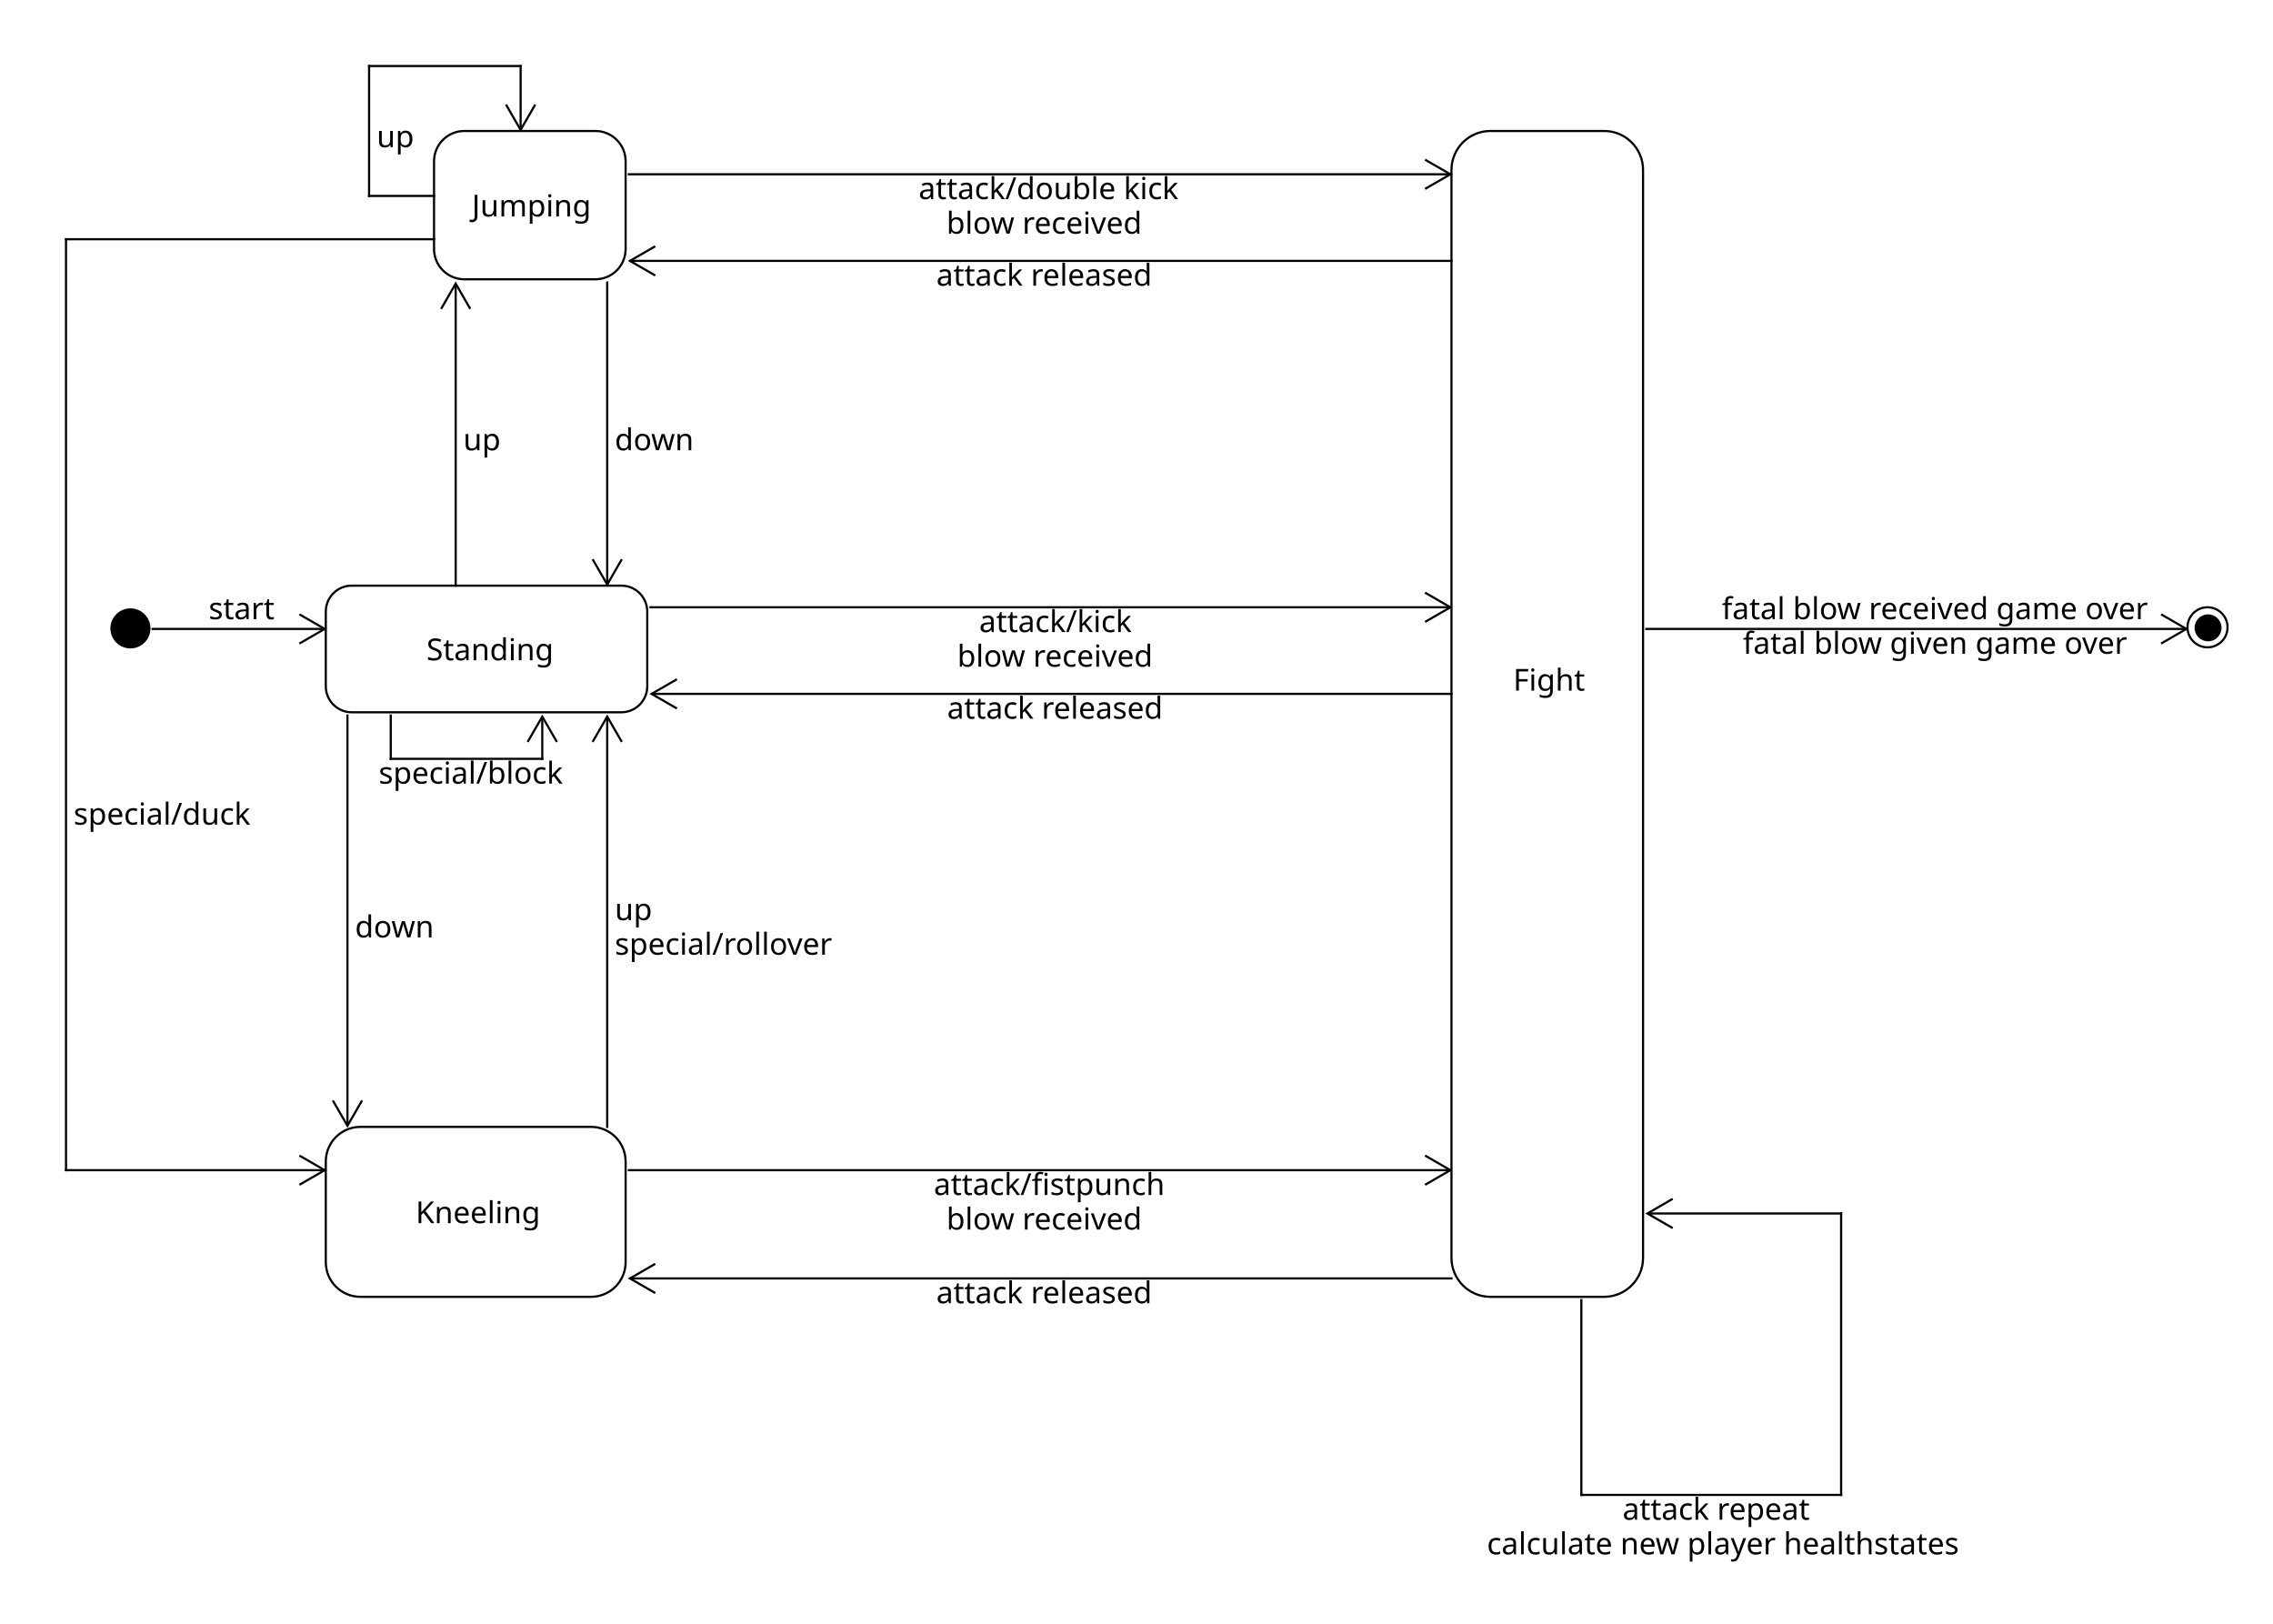
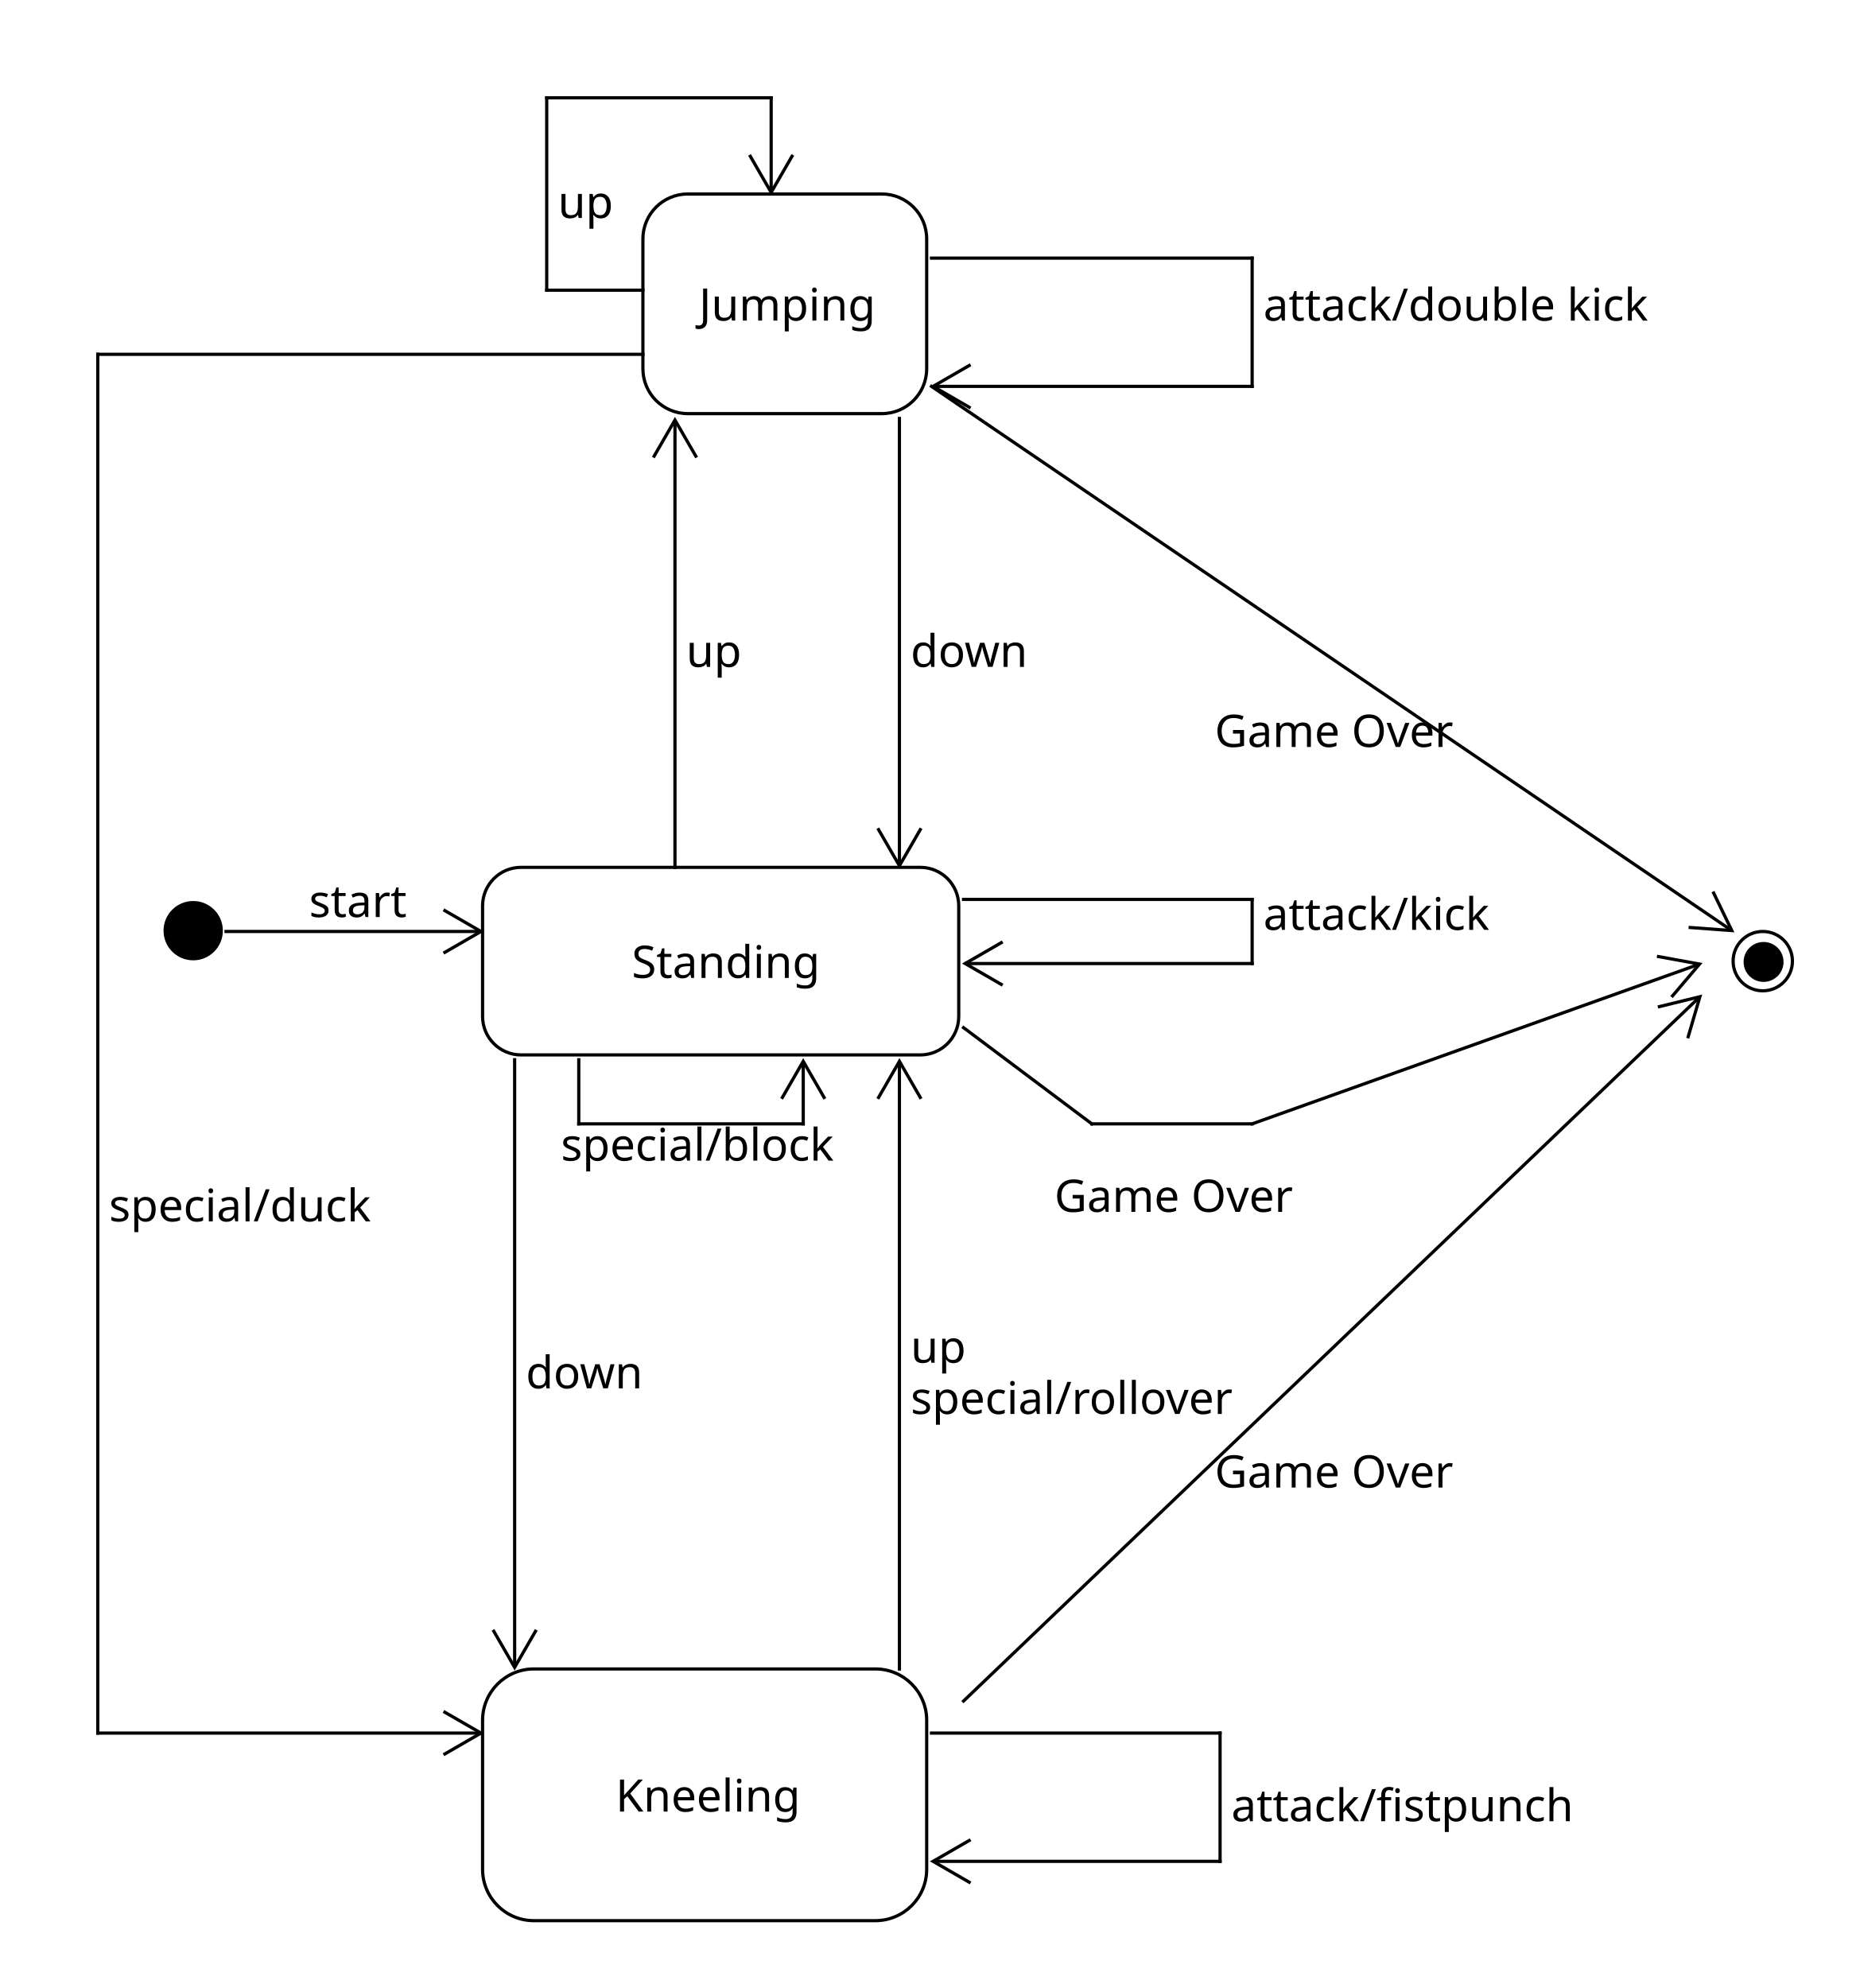
- <svg xmlns="http://www.w3.org/2000/svg" fill-opacity="1" color-rendering="auto" color-interpolation="auto" text-rendering="auto" stroke="black" stroke-linecap="square" width="1050" stroke-miterlimit="10" shape-rendering="auto" stroke-opacity="1" fill="black" stroke-dasharray="none" font-weight="normal" stroke-width="1" viewBox="10 0 1050 750" height="750" font-family="'Dialog'" font-style="normal" stroke-linejoin="miter" font-size="12px" stroke-dashoffset="0" image-rendering="auto">
+ <svg xmlns="http://www.w3.org/2000/svg" fill-opacity="1" color-rendering="auto" color-interpolation="auto" text-rendering="auto" stroke="black" stroke-linecap="square" width="580" stroke-miterlimit="10" shape-rendering="auto" stroke-opacity="1" fill="black" stroke-dasharray="none" font-weight="normal" stroke-width="1" viewBox="-20 0 580 620" height="620" font-family="'Dialog'" font-style="normal" stroke-linejoin="miter" font-size="12px" stroke-dashoffset="0" image-rendering="auto">
  <defs id="genericDefs" />
  <g>
    <defs id="defs1">
      <clipPath clipPathUnits="userSpaceOnUse" id="clipPath1">
        <path d="M0 0 L2147483647 0 L2147483647 2147483647 L0 2147483647 L0 0 Z" />
      </clipPath>
      <clipPath clipPathUnits="userSpaceOnUse" id="clipPath2">
        <path d="M0 0 L0 20 L20 20 L20 0 Z" />
      </clipPath>
      <clipPath clipPathUnits="userSpaceOnUse" id="clipPath3">
-         <path d="M0 0 L0 540 L90 540 L90 0 Z" />
+         <path d="M0 0 L0 80 L140 80 L140 0 Z" />
      </clipPath>
      <clipPath clipPathUnits="userSpaceOnUse" id="clipPath4">
-         <path d="M0 0 L0 80 L140 80 L140 0 Z" />
+         <path d="M0 0 L0 70 L90 70 L90 0 Z" />
      </clipPath>
      <clipPath clipPathUnits="userSpaceOnUse" id="clipPath5">
-         <path d="M0 0 L0 70 L90 70 L90 0 Z" />
+         <path d="M0 0 L0 60 L150 60 L150 0 Z" />
      </clipPath>
      <clipPath clipPathUnits="userSpaceOnUse" id="clipPath6">
-         <path d="M0 0 L0 60 L150 60 L150 0 Z" />
+         <path d="M0 0 L0 100 L260 100 L260 0 Z" />
      </clipPath>
      <clipPath clipPathUnits="userSpaceOnUse" id="clipPath7">
-         <path d="M0 0 L0 60 L410 60 L410 0 Z" />
+         <path d="M0 0 L0 250 L260 250 L260 0 Z" />
      </clipPath>
      <clipPath clipPathUnits="userSpaceOnUse" id="clipPath8">
-         <path d="M0 0 L0 60 L400 60 L400 0 Z" />
+         <path d="M0 0 L0 200 L280 200 L280 0 Z" />
      </clipPath>
      <clipPath clipPathUnits="userSpaceOnUse" id="clipPath9">
-         <path d="M0 0 L0 180 L230 180 L230 0 Z" />
+         <path d="M0 0 L0 460 L200 460 L200 0 Z" />
      </clipPath>
      <clipPath clipPathUnits="userSpaceOnUse" id="clipPath10">
-         <path d="M0 0 L0 460 L200 460 L200 0 Z" />
+         <path d="M0 0 L0 60 L100 60 L100 0 Z" />
      </clipPath>
      <clipPath clipPathUnits="userSpaceOnUse" id="clipPath11">
-         <path d="M0 0 L0 60 L100 60 L100 0 Z" />
+         <path d="M0 0 L0 80 L240 80 L240 0 Z" />
      </clipPath>
      <clipPath clipPathUnits="userSpaceOnUse" id="clipPath12">
-         <path d="M0 0 L0 80 L410 80 L410 0 Z" />
+         <path d="M0 0 L0 70 L220 70 L220 0 Z" />
      </clipPath>
      <clipPath clipPathUnits="userSpaceOnUse" id="clipPath13">
        <path d="M0 0 L0 220 L120 220 L120 0 Z" />
      </clipPath>
      <clipPath clipPathUnits="userSpaceOnUse" id="clipPath14">
        <path d="M0 0 L0 170 L60 170 L60 0 Z" />
      </clipPath>
      <clipPath clipPathUnits="userSpaceOnUse" id="clipPath15">
        <path d="M0 0 L0 90 L100 90 L100 0 Z" />
      </clipPath>
      <clipPath clipPathUnits="userSpaceOnUse" id="clipPath16">
        <path d="M0 0 L0 220 L60 220 L60 0 Z" />
      </clipPath>
      <clipPath clipPathUnits="userSpaceOnUse" id="clipPath17">
        <path d="M0 0 L0 170 L40 170 L40 0 Z" />
      </clipPath>
      <clipPath clipPathUnits="userSpaceOnUse" id="clipPath18">
-         <path d="M0 0 L0 80 L400 80 L400 0 Z" />
+         <path d="M0 0 L0 80 L180 80 L180 0 Z" />
      </clipPath>
      <clipPath clipPathUnits="userSpaceOnUse" id="clipPath19">
-         <path d="M0 0 L0 50 L280 50 L280 0 Z" />
-       </clipPath>
-       <clipPath clipPathUnits="userSpaceOnUse" id="clipPath20">
        <path d="M0 0 L0 40 L110 40 L110 0 Z" />
      </clipPath>
    </defs>
-     <g fill="rgb(255,255,255)" fill-opacity="0" transform="translate(1020,280)" stroke-opacity="0" stroke="rgb(255,255,255)">
+     <g fill="rgb(255,255,255)" fill-opacity="0" transform="translate(520,290)" stroke-opacity="0" stroke="rgb(255,255,255)">
      <circle r="9.25" clip-path="url(#clipPath2)" cx="9.75" cy="9.75" stroke="none" />
    </g>
-     <g transform="translate(1020,280)">
+     <g transform="translate(520,290)">
      <circle fill="none" r="9.25" clip-path="url(#clipPath2)" cx="9.75" cy="9.75" />
      <circle r="6.227" clip-path="url(#clipPath2)" cx="10" cy="10" stroke="none" />
    </g>
-     <g fill="rgb(255,255,255)" fill-opacity="0" transform="translate(1020,280)" stroke-opacity="0" stroke="rgb(255,255,255)">
+     <g fill="rgb(255,255,255)" fill-opacity="0" transform="translate(520,290)" stroke-opacity="0" stroke="rgb(255,255,255)">
      <circle fill="none" r="6.227" clip-path="url(#clipPath2)" cx="10" cy="10" />
    </g>
-     <g fill="rgb(255,255,255)" fill-opacity="0" transform="translate(680,60)" stroke-opacity="0" stroke="rgb(255,255,255)">
-       <rect x="0.5" y="0.5" clip-path="url(#clipPath3)" width="88.5" rx="18" ry="18" height="538.5" stroke="none" />
+     <g fill="rgb(255,255,255)" fill-opacity="0" transform="translate(130,520)" stroke-opacity="0" stroke="rgb(255,255,255)">
+       <rect x="0.5" y="0.5" clip-path="url(#clipPath3)" width="138.5" rx="16" ry="16" height="78.5" stroke="none" />
    </g>
-     <g transform="translate(680,60)">
-       <rect x="0.5" y="0.5" clip-path="url(#clipPath3)" fill="none" width="88.5" rx="18" ry="18" height="538.5" />
-       <text x="29" font-size="14px" y="259.016" clip-path="url(#clipPath3)" font-family="sans-serif" stroke="none" xml:space="preserve">Fight</text>
+     <g transform="translate(130,520)">
+       <rect x="0.5" y="0.5" clip-path="url(#clipPath3)" fill="none" width="138.5" rx="16" ry="16" height="78.5" />
+       <text x="42" font-size="14px" y="44.987" clip-path="url(#clipPath3)" font-family="sans-serif" stroke="none" xml:space="preserve">Kneeling</text>
    </g>
-     <g fill="rgb(255,255,255)" fill-opacity="0" transform="translate(160,520)" stroke-opacity="0" stroke="rgb(255,255,255)">
-       <rect x="0.5" y="0.5" clip-path="url(#clipPath4)" width="138.5" rx="16" ry="16" height="78.5" stroke="none" />
+     <g fill="rgb(255,255,255)" fill-opacity="0" transform="translate(180,60)" stroke-opacity="0" stroke="rgb(255,255,255)">
+       <rect x="0.5" y="0.5" clip-path="url(#clipPath4)" width="88.5" rx="14" ry="14" height="68.5" stroke="none" />
    </g>
-     <g transform="translate(160,520)">
-       <rect x="0.5" y="0.5" clip-path="url(#clipPath4)" fill="none" width="138.5" rx="16" ry="16" height="78.5" />
-       <text x="42" font-size="14px" y="44.984" clip-path="url(#clipPath4)" font-family="sans-serif" stroke="none" xml:space="preserve">Kneeling</text>
+     <g transform="translate(180,60)">
+       <rect x="0.5" y="0.5" clip-path="url(#clipPath4)" fill="none" width="88.5" rx="14" ry="14" height="68.5" />
+       <text x="18" font-size="14px" y="39.987" clip-path="url(#clipPath4)" font-family="sans-serif" stroke="none" xml:space="preserve">Jumping</text>
    </g>
-     <g fill="rgb(255,255,255)" fill-opacity="0" transform="translate(210,60)" stroke-opacity="0" stroke="rgb(255,255,255)">
-       <rect x="0.5" y="0.5" clip-path="url(#clipPath5)" width="88.5" rx="14" ry="14" height="68.5" stroke="none" />
+     <g fill="rgb(255,255,255)" fill-opacity="0" transform="translate(130,270)" stroke-opacity="0" stroke="rgb(255,255,255)">
+       <rect x="0.5" y="0.5" clip-path="url(#clipPath5)" width="148.5" rx="12" ry="12" height="58.5" stroke="none" />
    </g>
-     <g transform="translate(210,60)">
-       <rect x="0.5" y="0.5" clip-path="url(#clipPath5)" fill="none" width="88.5" rx="14" ry="14" height="68.5" />
-       <text x="18" font-size="14px" y="39.984" clip-path="url(#clipPath5)" font-family="sans-serif" stroke="none" xml:space="preserve">Jumping</text>
+     <g transform="translate(130,270)">
+       <rect x="0.5" y="0.5" clip-path="url(#clipPath5)" fill="none" width="148.5" rx="12" ry="12" height="58.5" />
+       <text x="47" font-size="14px" y="34.987" clip-path="url(#clipPath5)" font-family="sans-serif" stroke="none" xml:space="preserve">Standing</text>
    </g>
-     <g fill="rgb(255,255,255)" fill-opacity="0" transform="translate(160,270)" stroke-opacity="0" stroke="rgb(255,255,255)">
-       <rect x="0.5" y="0.5" clip-path="url(#clipPath6)" width="148.5" rx="12" ry="12" height="58.5" stroke="none" />
-     </g>
-     <g transform="translate(160,270)">
-       <rect x="0.5" y="0.5" clip-path="url(#clipPath6)" fill="none" width="148.5" rx="12" ry="12" height="58.5" />
-       <text x="47" font-size="14px" y="34.984" clip-path="url(#clipPath6)" font-family="sans-serif" stroke="none" xml:space="preserve">Standing</text>
-     </g>
-     <g transform="translate(60,280)">
+     <g transform="translate(30,280)">
      <circle r="8.75" clip-path="url(#clipPath2)" cx="10.25" cy="10.25" stroke="none" />
      <circle fill="none" r="8.75" clip-path="url(#clipPath2)" cx="10.25" cy="10.25" />
    </g>
-     <g transform="translate(290,570)">
-       <path fill="none" d="M390.5 20.5 L11.5 20.5" clip-path="url(#clipPath7)" />
-       <path fill="none" d="M22.258 14 L11 20.5 L22.258 27" clip-path="url(#clipPath7)" />
-       <text x="152.528" font-size="14px" y="31.969" clip-path="url(#clipPath7)" font-family="sans-serif" stroke="none" xml:space="preserve">attack released</text>
+     <g transform="translate(270,290)">
+       <path fill="none" d="M10.5 30.5 L50.5 60.5" clip-path="url(#clipPath6)" />
+       <path fill="none" d="M50.5 60.5 L100.5 60.5" clip-path="url(#clipPath6)" />
+       <path fill="none" d="M100.5 60.5 L239.558 10.836" clip-path="url(#clipPath6)" />
+       <path fill="none" d="M231.613 20.576 L240.029 10.668 L227.24 8.333" clip-path="url(#clipPath6)" />
+       <text x="38.824" font-size="14px" y="87.95" clip-path="url(#clipPath6)" font-family="sans-serif" stroke="none" xml:space="preserve">Game Over</text>
    </g>
-     <g transform="translate(290,100)">
-       <path fill="none" d="M390.5 20.5 L11.5 20.5" clip-path="url(#clipPath7)" />
-       <path fill="none" d="M22.258 14 L11 20.5 L22.258 27" clip-path="url(#clipPath7)" />
-       <text x="152.528" font-size="14px" y="31.969" clip-path="url(#clipPath7)" font-family="sans-serif" stroke="none" xml:space="preserve">attack released</text>
+     <g transform="translate(270,300)">
+       <path fill="none" d="M10.5 230.5 L239.777 11.191" clip-path="url(#clipPath7)" />
+       <path fill="none" d="M236.496 23.325 L240.139 10.846 L227.51 13.931" clip-path="url(#clipPath7)" />
+       <text x="88.824" font-size="14px" y="163.925" clip-path="url(#clipPath7)" font-family="sans-serif" stroke="none" xml:space="preserve">Game Over</text>
    </g>
-     <g transform="translate(300,300)">
-       <path fill="none" d="M380.5 20.5 L11.5 20.5" clip-path="url(#clipPath8)" />
-       <path fill="none" d="M22.258 14 L11 20.5 L22.258 27" clip-path="url(#clipPath8)" />
-       <text x="147.528" font-size="14px" y="31.969" clip-path="url(#clipPath8)" font-family="sans-serif" stroke="none" xml:space="preserve">attack released</text>
+     <g transform="translate(260,110)">
+       <path fill="none" d="M10.5 10.5 L259.673 179.938" clip-path="url(#clipPath8)" />
+       <path fill="none" d="M247.122 179.263 L260.087 180.219 L254.432 168.513" clip-path="url(#clipPath8)" />
+       <text x="98.824" font-size="14px" y="122.95" clip-path="url(#clipPath8)" font-family="sans-serif" stroke="none" xml:space="preserve">Game Over</text>
    </g>
-     <g transform="translate(690,550)">
-       <path fill="none" d="M50.5 50.5 L50.5 140.5" clip-path="url(#clipPath9)" />
-       <path fill="none" d="M50.5 140.5 L170.5 140.5" clip-path="url(#clipPath9)" />
-       <path fill="none" d="M170.5 140.5 L170.5 10.5" clip-path="url(#clipPath9)" />
-       <path fill="none" d="M170.5 10.5 L81.5 10.5" clip-path="url(#clipPath9)" />
-       <path fill="none" d="M92.258 4 L81 10.5 L92.258 17" clip-path="url(#clipPath9)" />
-       <text x="69.531" font-size="14px" y="151.969" clip-path="url(#clipPath9)" font-family="sans-serif" stroke="none" xml:space="preserve">attack repeat</text>
-       <text x="6.883" font-size="14px" y="167.938" clip-path="url(#clipPath9)" font-family="sans-serif" stroke="none" xml:space="preserve">calculate new player healthstates</text>
+     <g transform="translate(0,100)">
+       <path fill="none" d="M180.5 10.5 L10.5 10.5" clip-path="url(#clipPath9)" />
+       <path fill="none" d="M10.5 10.5 L10.5 440.5" clip-path="url(#clipPath9)" />
+       <path fill="none" d="M10.5 440.5 L129.5 440.5" clip-path="url(#clipPath9)" />
+       <path fill="none" d="M118.742 447 L130 440.5 L118.742 434" clip-path="url(#clipPath9)" />
+       <text x="14" font-size="14px" y="280.913" clip-path="url(#clipPath9)" font-family="sans-serif" stroke="none" xml:space="preserve">special/duck</text>
    </g>
-     <g transform="translate(30,100)">
-       <path fill="none" d="M180.5 10.5 L10.5 10.5" clip-path="url(#clipPath10)" />
-       <path fill="none" d="M10.5 10.5 L10.5 440.5" clip-path="url(#clipPath10)" />
-       <path fill="none" d="M10.5 440.5 L129.5 440.5" clip-path="url(#clipPath10)" />
-       <path fill="none" d="M118.742 447 L130 440.5 L118.742 434" clip-path="url(#clipPath10)" />
-       <text x="14" font-size="14px" y="280.891" clip-path="url(#clipPath10)" font-family="sans-serif" stroke="none" xml:space="preserve">special/duck</text>
+     <g transform="translate(150,320)">
+       <path fill="none" d="M10.5 10.5 L10.5 30.5" clip-path="url(#clipPath10)" />
+       <path fill="none" d="M10.5 30.5 L80.5 30.5" clip-path="url(#clipPath10)" />
+       <path fill="none" d="M80.5 30.5 L80.5 11.5" clip-path="url(#clipPath10)" />
+       <path fill="none" d="M87 22.258 L80.5 11 L74 22.258" clip-path="url(#clipPath10)" />
+       <text x="4.924" font-size="14px" y="41.975" clip-path="url(#clipPath10)" font-family="sans-serif" stroke="none" xml:space="preserve">special/block</text>
    </g>
-     <g transform="translate(180,320)">
-       <path fill="none" d="M10.5 10.5 L10.5 30.5" clip-path="url(#clipPath11)" />
-       <path fill="none" d="M10.5 30.5 L80.5 30.5" clip-path="url(#clipPath11)" />
-       <path fill="none" d="M80.5 30.5 L80.5 11.5" clip-path="url(#clipPath11)" />
-       <path fill="none" d="M87 22.258 L80.5 11 L74 22.258" clip-path="url(#clipPath11)" />
-       <text x="4.924" font-size="14px" y="41.969" clip-path="url(#clipPath11)" font-family="sans-serif" stroke="none" xml:space="preserve">special/block</text>
+     <g transform="translate(260,70)">
+       <path fill="none" d="M10.5 10.5 L110.5 10.5" clip-path="url(#clipPath11)" />
+       <path fill="none" d="M110.5 10.5 L110.5 50.5" clip-path="url(#clipPath11)" />
+       <path fill="none" d="M110.5 50.5 L11.5 50.5" clip-path="url(#clipPath11)" />
+       <path fill="none" d="M22.258 44 L11 50.5 L22.258 57" clip-path="url(#clipPath11)" />
+       <text x="114" font-size="14px" y="30" clip-path="url(#clipPath11)" font-family="sans-serif" stroke="none" xml:space="preserve">attack/double kick</text>
    </g>
-     <g transform="translate(290,60)">
-       <path fill="none" d="M10.5 20.5 L389.5 20.5" clip-path="url(#clipPath12)" />
-       <path fill="none" d="M378.742 27 L390 20.5 L378.742 14" clip-path="url(#clipPath12)" />
-       <text x="144.359" font-size="14px" y="31.969" clip-path="url(#clipPath12)" font-family="sans-serif" stroke="none" xml:space="preserve">attack/double kick</text>
-       <text x="157.2" font-size="14px" y="47.938" clip-path="url(#clipPath12)" font-family="sans-serif" stroke="none" xml:space="preserve">blow received</text>
+     <g transform="translate(260,530)">
+       <path fill="none" d="M10.5 10.5 L100.5 10.5" clip-path="url(#clipPath12)" />
+       <path fill="none" d="M100.5 10.5 L100.5 50.5" clip-path="url(#clipPath12)" />
+       <path fill="none" d="M100.5 50.5 L11.5 50.5" clip-path="url(#clipPath12)" />
+       <path fill="none" d="M22.258 44 L11 50.5 L22.258 57" clip-path="url(#clipPath12)" />
+       <text x="104" font-size="14px" y="37.987" clip-path="url(#clipPath12)" font-family="sans-serif" stroke="none" xml:space="preserve">attack/fistpunch</text>
    </g>
-     <g transform="translate(290,520)">
-       <path fill="none" d="M10.5 20.5 L389.5 20.5" clip-path="url(#clipPath7)" />
-       <path fill="none" d="M378.742 27 L390 20.5 L378.742 14" clip-path="url(#clipPath7)" />
-       <text x="151.362" font-size="14px" y="31.969" clip-path="url(#clipPath7)" font-family="sans-serif" stroke="none" xml:space="preserve">attack/fistpunch</text>
-       <text x="157.2" font-size="14px" y="47.938" clip-path="url(#clipPath7)" font-family="sans-serif" stroke="none" xml:space="preserve">blow received</text>
-     </g>
-     <g transform="translate(280,320)">
+     <g transform="translate(250,320)">
      <path fill="none" d="M10.5 200.5 L10.5 11.5" clip-path="url(#clipPath13)" />
      <path fill="none" d="M17 22.258 L10.5 11 L4 22.258" clip-path="url(#clipPath13)" />
      <text x="14" font-size="14px" y="105" clip-path="url(#clipPath13)" font-family="sans-serif" stroke="none" xml:space="preserve">up</text>
-       <text x="14" font-size="14px" y="120.969" clip-path="url(#clipPath13)" font-family="sans-serif" stroke="none" xml:space="preserve">special/rollover</text>
+       <text x="14" font-size="14px" y="120.975" clip-path="url(#clipPath13)" font-family="sans-serif" stroke="none" xml:space="preserve">special/rollover</text>
    </g>
-     <g transform="translate(280,120)">
+     <g transform="translate(250,120)">
      <path fill="none" d="M10.5 10.5 L10.5 149.5" clip-path="url(#clipPath14)" />
      <path fill="none" d="M4 138.742 L10.5 150 L17 138.742" clip-path="url(#clipPath14)" />
-       <text x="14" font-size="14px" y="87.984" clip-path="url(#clipPath14)" font-family="sans-serif" stroke="none" xml:space="preserve">down</text>
+       <text x="14" font-size="14px" y="87.987" clip-path="url(#clipPath14)" font-family="sans-serif" stroke="none" xml:space="preserve">down</text>
    </g>
-     <g transform="translate(170,20)">
+     <g transform="translate(140,20)">
      <path fill="none" d="M40.5 70.5 L10.5 70.5" clip-path="url(#clipPath15)" />
      <path fill="none" d="M10.5 70.5 L10.5 10.5" clip-path="url(#clipPath15)" />
      <path fill="none" d="M10.5 10.5 L80.5 10.5" clip-path="url(#clipPath15)" />
      <path fill="none" d="M80.5 10.5 L80.5 39.5" clip-path="url(#clipPath15)" />
      <path fill="none" d="M74 28.742 L80.5 40 L87 28.742" clip-path="url(#clipPath15)" />
-       <text x="14" font-size="14px" y="47.984" clip-path="url(#clipPath15)" font-family="sans-serif" stroke="none" xml:space="preserve">up </text>
+       <text x="14" font-size="14px" y="47.987" clip-path="url(#clipPath15)" font-family="sans-serif" stroke="none" xml:space="preserve">up </text>
    </g>
-     <g transform="translate(160,320)">
+     <g transform="translate(130,320)">
      <path fill="none" d="M10.5 10.5 L10.5 199.5" clip-path="url(#clipPath16)" />
      <path fill="none" d="M4 188.742 L10.5 200 L17 188.742" clip-path="url(#clipPath16)" />
-       <text x="14" font-size="14px" y="112.984" clip-path="url(#clipPath16)" font-family="sans-serif" stroke="none" xml:space="preserve">down</text>
+       <text x="14" font-size="14px" y="112.987" clip-path="url(#clipPath16)" font-family="sans-serif" stroke="none" xml:space="preserve">down</text>
    </g>
-     <g transform="translate(210,120)">
+     <g transform="translate(180,120)">
      <path fill="none" d="M10.5 150.5 L10.5 11.5" clip-path="url(#clipPath17)" />
      <path fill="none" d="M17 22.258 L10.5 11 L4 22.258" clip-path="url(#clipPath17)" />
-       <text x="14" font-size="14px" y="87.984" clip-path="url(#clipPath17)" font-family="sans-serif" stroke="none" xml:space="preserve">up</text>
+       <text x="14" font-size="14px" y="87.987" clip-path="url(#clipPath17)" font-family="sans-serif" stroke="none" xml:space="preserve">up</text>
    </g>
-     <g transform="translate(300,260)">
-       <path fill="none" d="M10.5 20.5 L379.5 20.5" clip-path="url(#clipPath18)" />
-       <path fill="none" d="M368.742 27 L380 20.5 L368.742 14" clip-path="url(#clipPath18)" />
-       <text x="162.324" font-size="14px" y="31.969" clip-path="url(#clipPath18)" font-family="sans-serif" stroke="none" xml:space="preserve">attack/kick</text>
-       <text x="152.2" font-size="14px" y="47.938" clip-path="url(#clipPath18)" font-family="sans-serif" stroke="none" xml:space="preserve">blow received</text>
+     <g transform="translate(270,260)">
+       <path fill="none" d="M10.5 20.5 L100.5 20.5" clip-path="url(#clipPath18)" />
+       <path fill="none" d="M100.5 20.5 L100.5 40.5" clip-path="url(#clipPath18)" />
+       <path fill="none" d="M100.5 40.5 L11.5 40.5" clip-path="url(#clipPath18)" />
+       <path fill="none" d="M22.258 34 L11 40.5 L22.258 47" clip-path="url(#clipPath18)" />
+       <text x="104" font-size="14px" y="30" clip-path="url(#clipPath18)" font-family="sans-serif" stroke="none" xml:space="preserve">attack/kick</text>
    </g>
-     <g transform="translate(760,270)">
-       <path fill="none" d="M10.5 20.5 L259.5 20.5" clip-path="url(#clipPath19)" />
-       <path fill="none" d="M248.742 27 L260 20.5 L248.742 14" clip-path="url(#clipPath19)" />
-       <text x="38.118" font-size="14px" y="16" clip-path="url(#clipPath19)" font-family="sans-serif" stroke="none" xml:space="preserve">  fatal blow received game over</text>
-       <text x="47.842" font-size="14px" y="31.969" clip-path="url(#clipPath19)" font-family="sans-serif" stroke="none" xml:space="preserve">  fatal blow given game over</text>
-     </g>
-     <g transform="translate(70,270)">
-       <path fill="none" d="M10.5 20.5 L89.5 20.5" clip-path="url(#clipPath20)" />
-       <path fill="none" d="M78.742 27 L90 20.5 L78.742 14" clip-path="url(#clipPath20)" />
-       <text x="36.386" font-size="14px" y="16" clip-path="url(#clipPath20)" font-family="sans-serif" stroke="none" xml:space="preserve">start</text>
+     <g transform="translate(40,270)">
+       <path fill="none" d="M10.5 20.5 L89.5 20.5" clip-path="url(#clipPath19)" />
+       <path fill="none" d="M78.742 27 L90 20.5 L78.742 14" clip-path="url(#clipPath19)" />
+       <text x="36.386" font-size="14px" y="16" clip-path="url(#clipPath19)" font-family="sans-serif" stroke="none" xml:space="preserve">start</text>
    </g>
  </g>
</svg>
